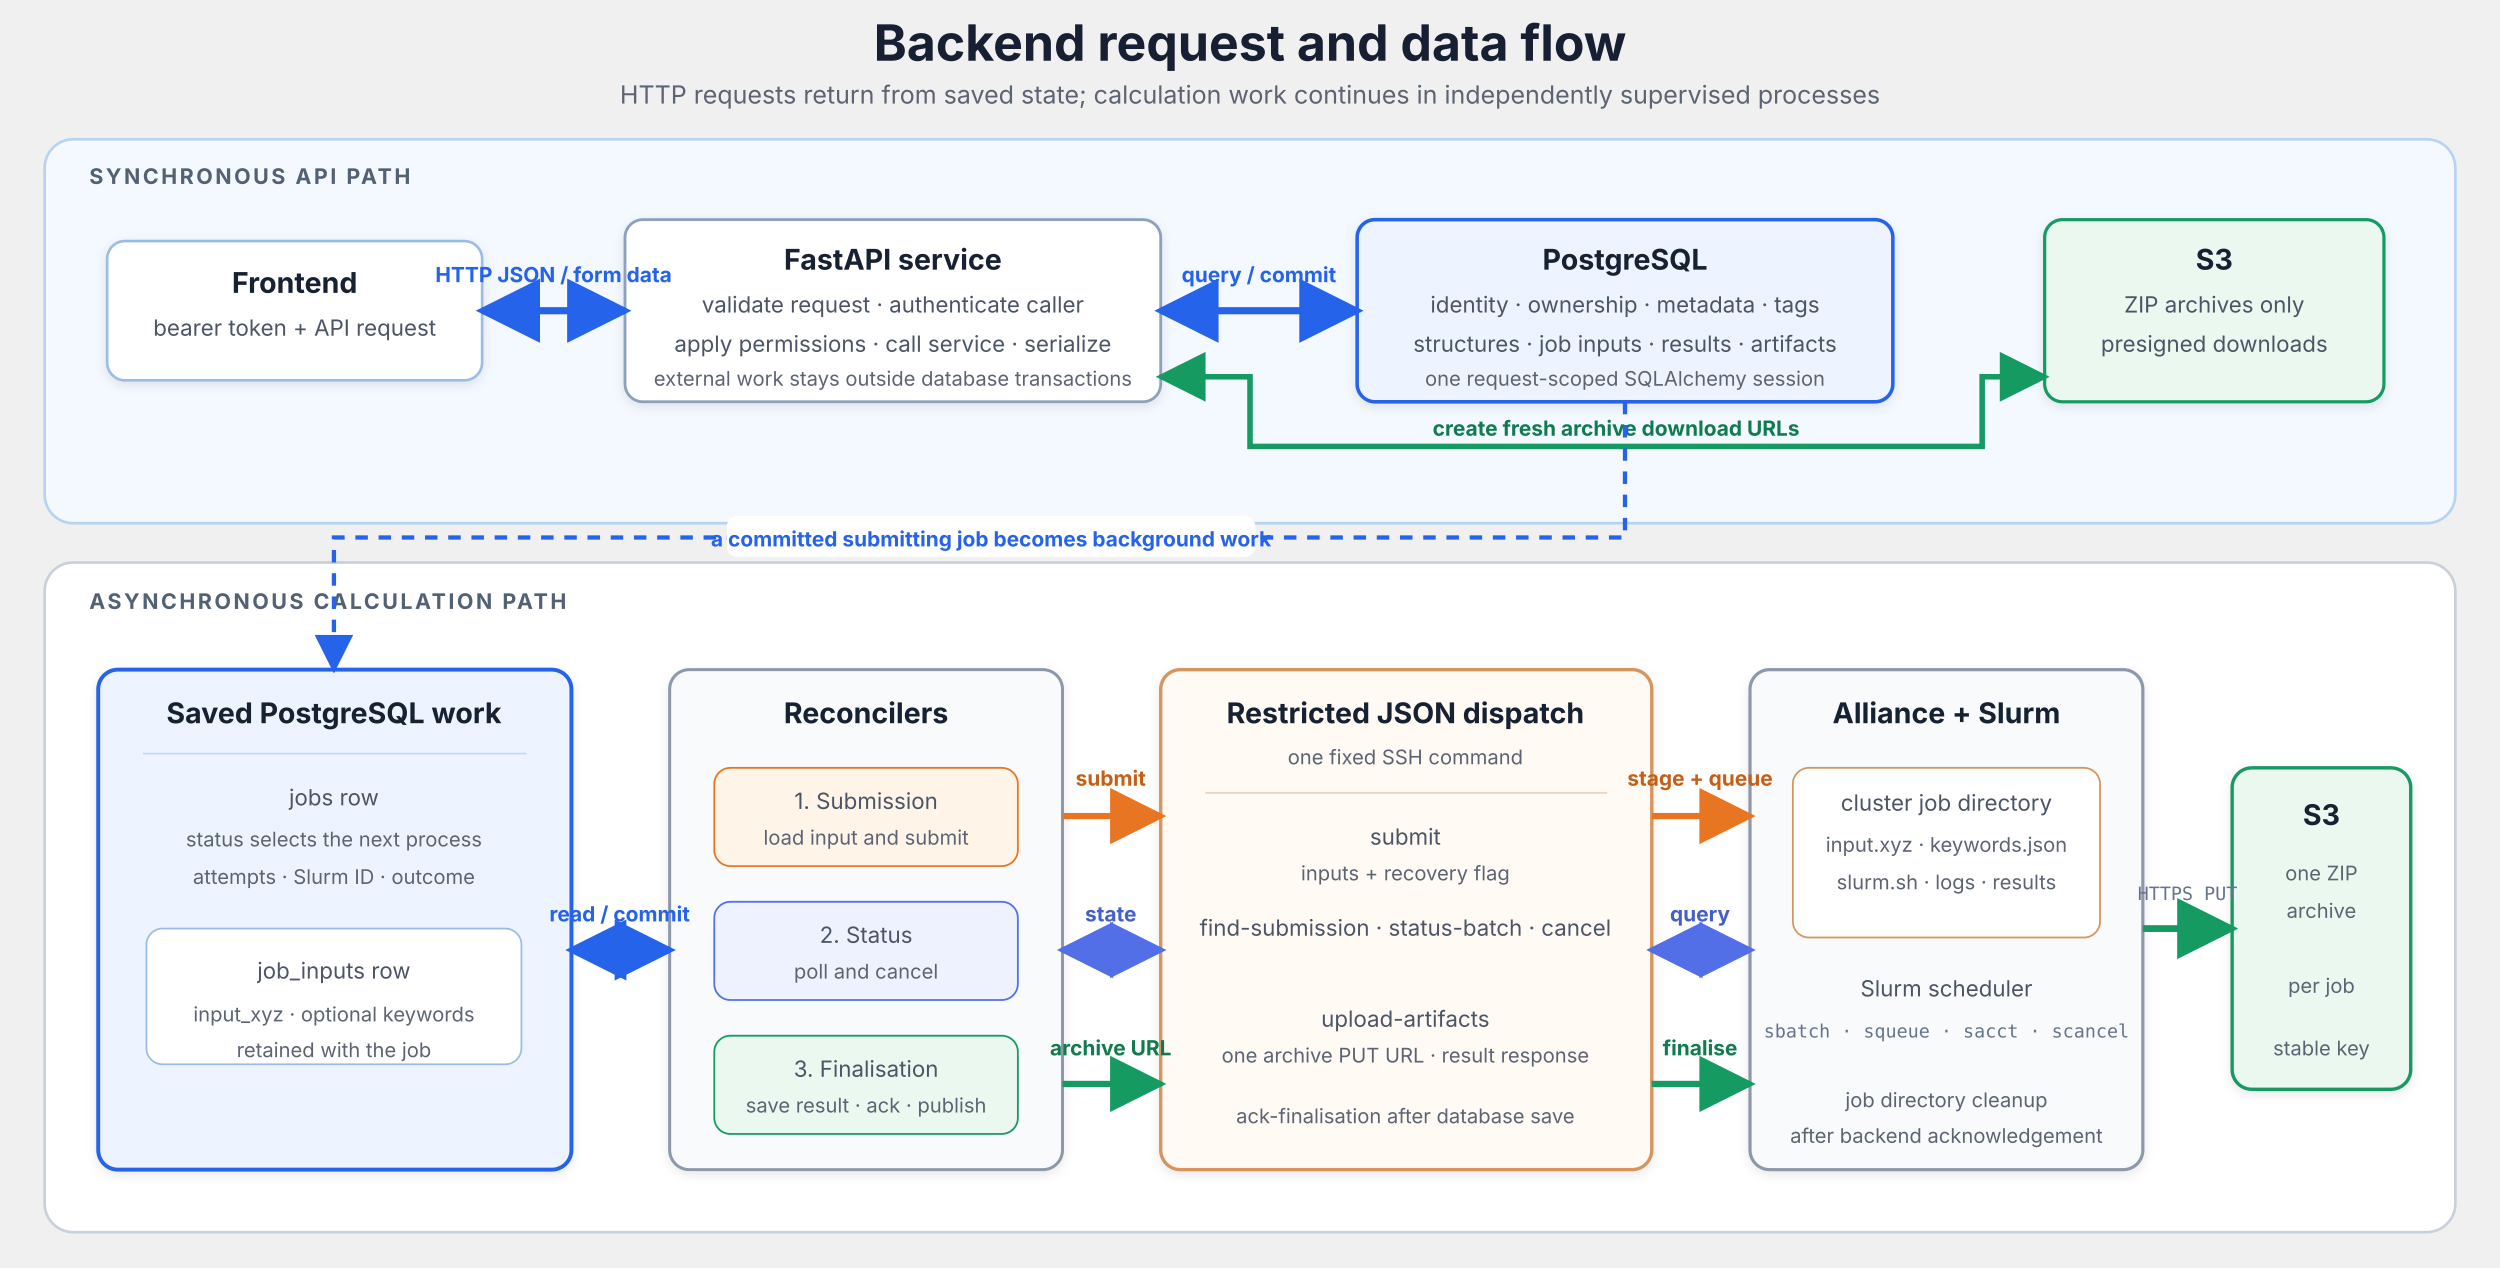
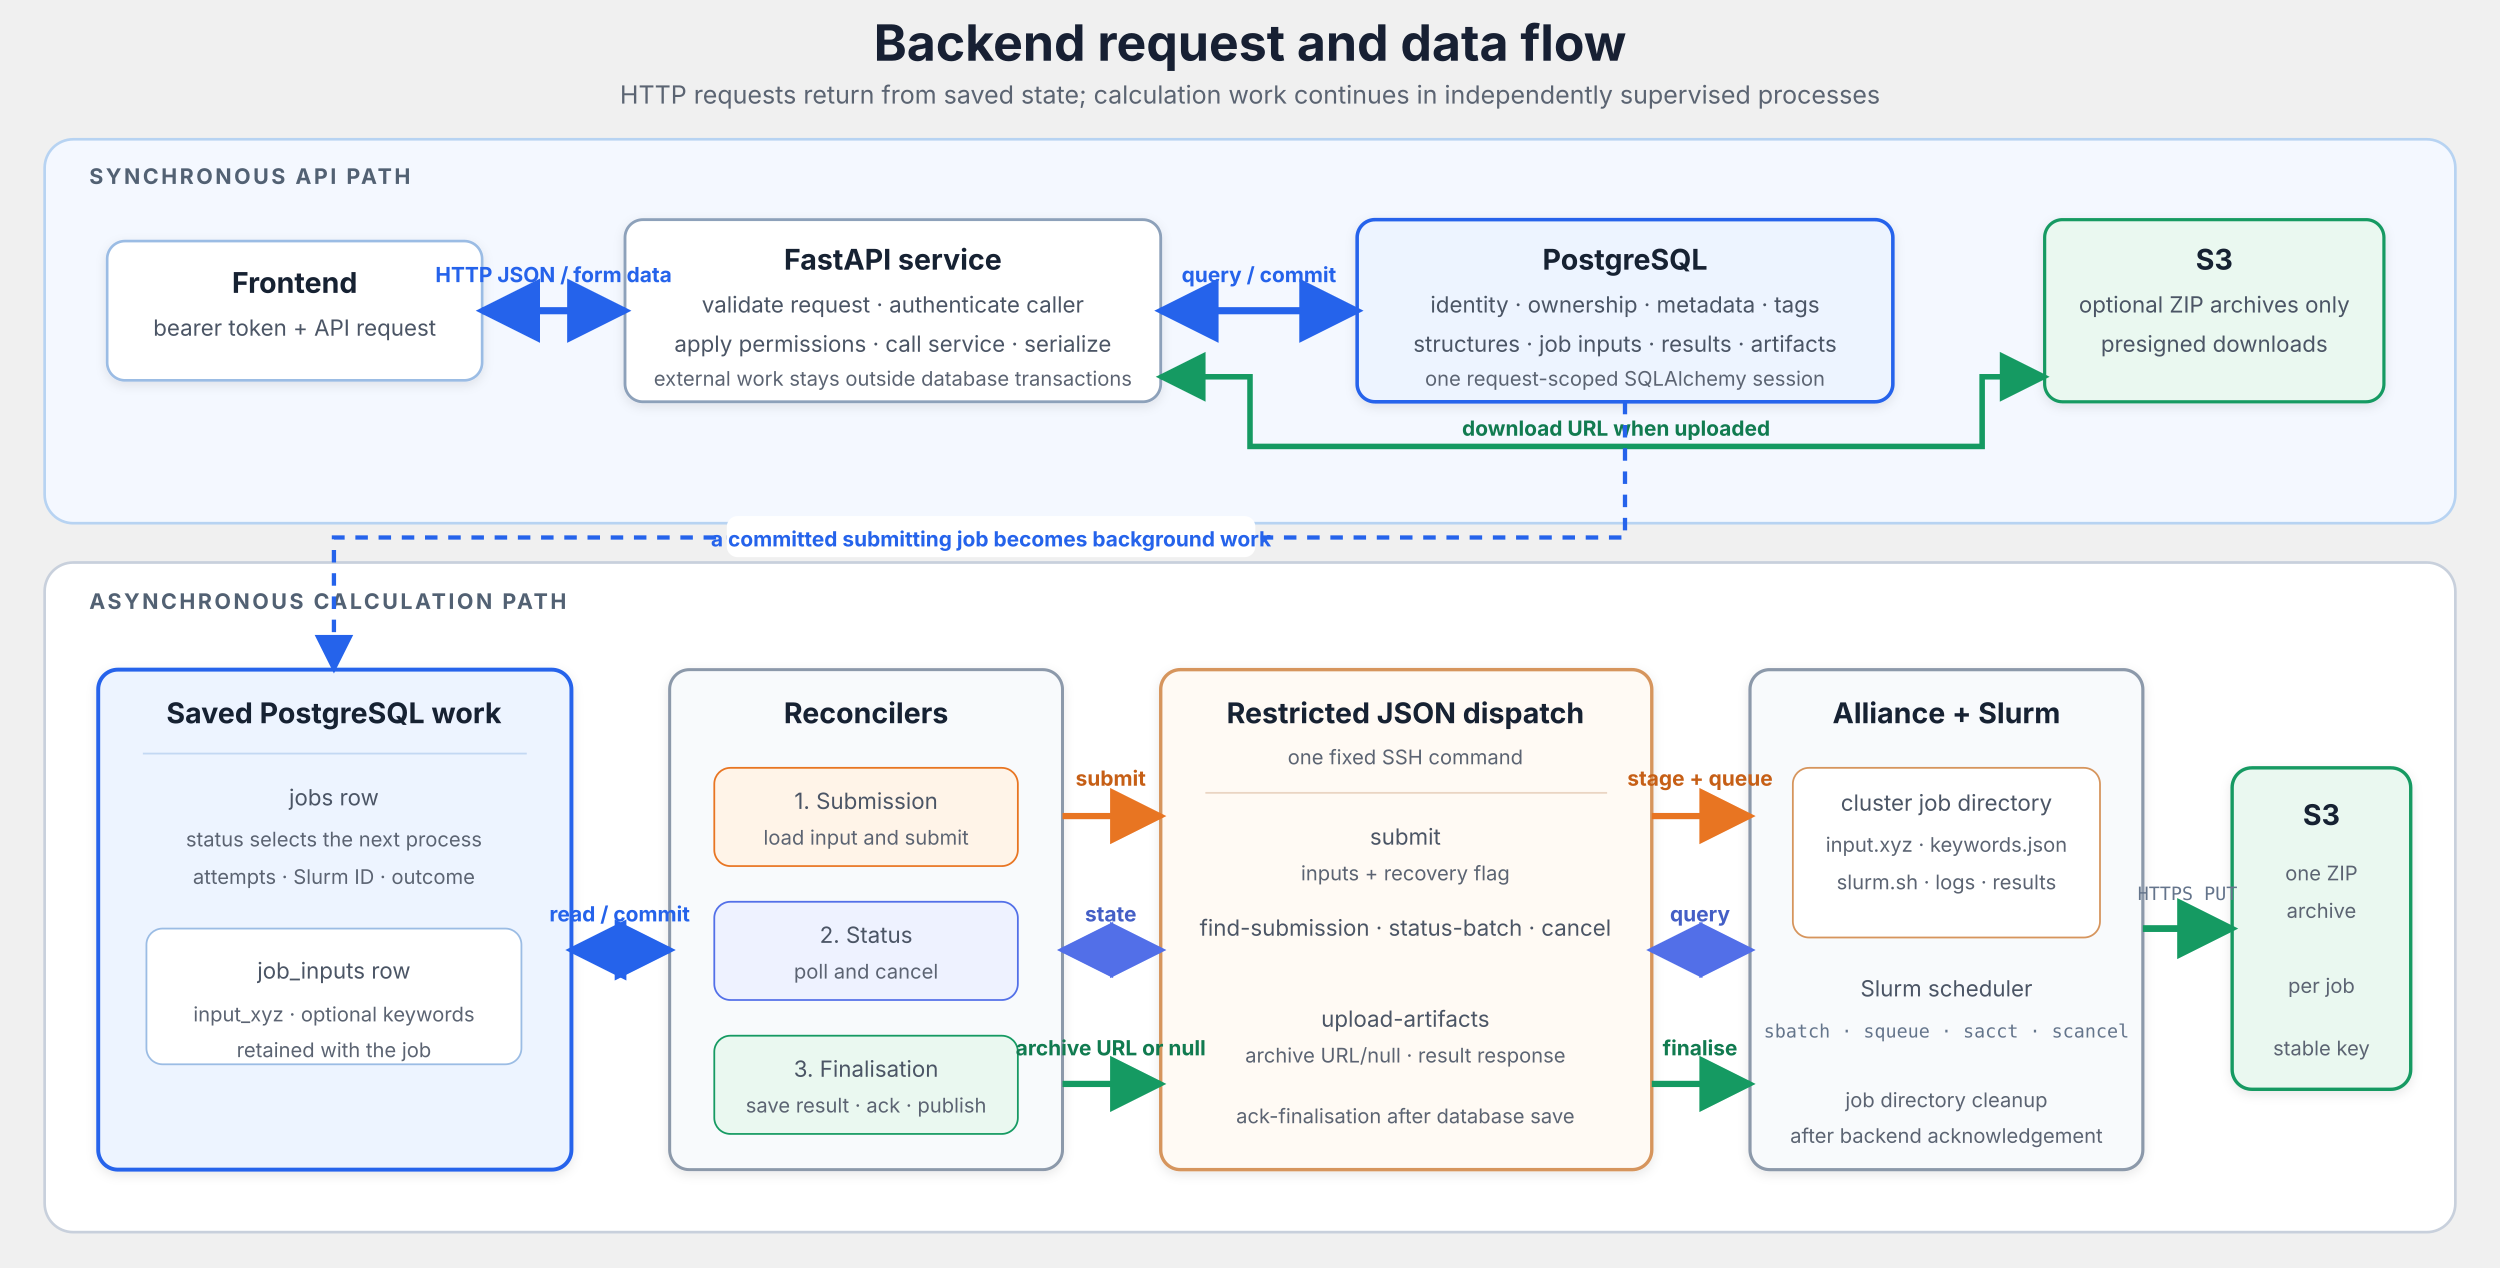
<svg xmlns="http://www.w3.org/2000/svg" viewBox="0 0 1400 710" role="img" aria-labelledby="title description">
  <defs>
    <filter id="shadow" x="-15%" y="-15%" width="130%" height="140%">
      <feDropShadow dx="0" dy="2" stdDeviation="3" flood-color="#0f172a" flood-opacity="0.09" />
    </filter>
    <marker id="arrow-blue" viewBox="0 0 10 10" refX="9" refY="5" markerWidth="9" markerHeight="9" orient="auto-start-reverse">
      <path d="M0,0 L10,5 L0,10 Z" fill="#2563eb" />
    </marker>
    <marker id="arrow-orange" viewBox="0 0 10 10" refX="9" refY="5" markerWidth="9" markerHeight="9" orient="auto-start-reverse">
      <path d="M0,0 L10,5 L0,10 Z" fill="#e87522" />
    </marker>
    <marker id="arrow-indigo" viewBox="0 0 10 10" refX="9" refY="5" markerWidth="9" markerHeight="9" orient="auto-start-reverse">
      <path d="M0,0 L10,5 L0,10 Z" fill="#526fe8" />
    </marker>
    <marker id="arrow-green" viewBox="0 0 10 10" refX="9" refY="5" markerWidth="9" markerHeight="9" orient="auto-start-reverse">
      <path d="M0,0 L10,5 L0,10 Z" fill="#159a62" />
    </marker>
  </defs>
  <style>
    text { font-family: Inter, ui-sans-serif, system-ui, -apple-system, BlinkMacSystemFont, "Segoe UI", sans-serif; fill: #172033; }
    .title { font-size: 28px; font-weight: 700; }
    .subtitle { font-size: 14px; fill: #5b6472; }
    .panel-title { font-size: 12px; font-weight: 700; letter-spacing: 1.4px; fill: #526173; }
    .node-title { font-size: 16px; font-weight: 700; }
    .node-body { font-size: 12.5px; fill: #4b5565; }
    .node-small { font-size: 11.3px; fill: #5b6472; }
    .action { font-size: 11.7px; font-weight: 700; }
    .command { font-family: ui-monospace, SFMono-Regular, Menlo, Consolas, monospace; font-size: 10.3px; fill: #64748b; }
    .blue { fill: #2563eb; }
    .orange { fill: #c65f16; }
    .indigo { fill: #445fc6; }
    .green { fill: #117b50; }
    .footer { font-size: 12.5px; font-weight: 600; fill: #526173; }
  </style>
  <text class="title" x="700" y="34" text-anchor="middle">Backend request and data flow</text>
  <text class="subtitle" x="700" y="58" text-anchor="middle">HTTP requests return from saved state; calculation work continues in independently supervised processes</text>
  <rect x="25" y="78" width="1350" height="215" rx="16" fill="#f4f8ff" stroke="#b7d3f2" stroke-width="1.5" />
  <text class="panel-title" x="50" y="103">SYNCHRONOUS API PATH</text>
  <g filter="url(#shadow)">
    <rect x="60" y="135" width="210" height="78" rx="10" fill="#ffffff" stroke="#9bbce4" stroke-width="1.5" />
    <text class="node-title" x="165" y="164" text-anchor="middle">Frontend</text>
    <text class="node-body" x="165" y="188" text-anchor="middle">bearer token + API request</text>
  </g>
  <g filter="url(#shadow)">
    <rect x="350" y="123" width="300" height="102" rx="10" fill="#ffffff" stroke="#8da1ba" stroke-width="1.6" />
    <text class="node-title" x="500" y="151" text-anchor="middle">FastAPI service</text>
    <text class="node-body" x="500" y="175" text-anchor="middle">validate request · authenticate caller</text>
    <text class="node-body" x="500" y="197" text-anchor="middle">apply permissions · call service · serialize</text>
    <text class="node-small" x="500" y="216" text-anchor="middle">external work stays outside database transactions</text>
  </g>
  <g filter="url(#shadow)">
    <rect x="760" y="123" width="300" height="102" rx="10" fill="#edf4ff" stroke="#2563eb" stroke-width="2" />
    <text class="node-title" x="910" y="151" text-anchor="middle">PostgreSQL</text>
    <text class="node-body" x="910" y="175" text-anchor="middle">identity · ownership · metadata · tags</text>
    <text class="node-body" x="910" y="197" text-anchor="middle">structures · job inputs · results · artifacts</text>
    <text class="node-small" x="910" y="216" text-anchor="middle">one request-scoped SQLAlchemy session</text>
  </g>
  <g filter="url(#shadow)">
    <rect x="1145" y="123" width="190" height="102" rx="10" fill="#eaf8f0" stroke="#159a62" stroke-width="1.8" />
    <text class="node-title" x="1240" y="151" text-anchor="middle">S3</text>
-     <text class="node-body" x="1240" y="175" text-anchor="middle">ZIP archives only</text>
+     <text class="node-body" x="1240" y="175" text-anchor="middle">optional ZIP archives only</text>
    <text class="node-body" x="1240" y="197" text-anchor="middle">presigned downloads</text>
  </g>
  <path d="M270 174 H350" fill="none" stroke="#2563eb" stroke-width="4" marker-start="url(#arrow-blue)" marker-end="url(#arrow-blue)" />
  <text class="action blue" x="310" y="158" text-anchor="middle">HTTP JSON / form data</text>
  <path d="M650 174 H760" fill="none" stroke="#2563eb" stroke-width="4" marker-start="url(#arrow-blue)" marker-end="url(#arrow-blue)" />
  <text class="action blue" x="705" y="158" text-anchor="middle">query / commit</text>
  <path d="M650 211 H700 V250 H1110 V211 H1145" fill="none" stroke="#159a62" stroke-width="3.1" marker-start="url(#arrow-green)" marker-end="url(#arrow-green)" />
-   <text class="action green" x="905" y="244" text-anchor="middle">create fresh archive download URLs</text>
+   <text class="action green" x="905" y="244" text-anchor="middle">download URL when uploaded</text>
  <rect x="25" y="315" width="1350" height="375" rx="16" fill="#ffffff" stroke="#c8d0dc" stroke-width="1.5" />
  <text class="panel-title" x="50" y="341">ASYNCHRONOUS CALCULATION PATH</text>
  <g filter="url(#shadow)">
    <rect x="55" y="375" width="265" height="280" rx="11" fill="#edf4ff" stroke="#2563eb" stroke-width="2.2" />
    <text class="node-title" x="187" y="405" text-anchor="middle">Saved PostgreSQL work</text>
    <line x1="80" y1="422" x2="295" y2="422" stroke="#c3d8f3" />
    <text class="node-body" x="187" y="451" text-anchor="middle">jobs row</text>
    <text class="node-small" x="187" y="474" text-anchor="middle">status selects the next process</text>
    <text class="node-small" x="187" y="495" text-anchor="middle">attempts · Slurm ID · outcome</text>
    <rect x="82" y="520" width="210" height="76" rx="9" fill="#ffffff" stroke="#9bbce4" />
    <text class="node-body" x="187" y="548" text-anchor="middle">job_inputs row</text>
    <text class="node-small" x="187" y="572" text-anchor="middle">input_xyz · optional keywords</text>
    <text class="node-small" x="187" y="592" text-anchor="middle">retained with the job</text>
  </g>
  <g filter="url(#shadow)">
    <rect x="375" y="375" width="220" height="280" rx="11" fill="#f8fafc" stroke="#8c99aa" stroke-width="1.7" />
    <text class="node-title" x="485" y="405" text-anchor="middle">Reconcilers</text>
    <rect x="400" y="430" width="170" height="55" rx="9" fill="#fff4e8" stroke="#e87522" />
    <text class="node-body" x="485" y="453" text-anchor="middle">1. Submission</text>
    <text class="node-small" x="485" y="473" text-anchor="middle">load input and submit</text>
    <rect x="400" y="505" width="170" height="55" rx="9" fill="#eef2ff" stroke="#526fe8" />
    <text class="node-body" x="485" y="528" text-anchor="middle">2. Status</text>
    <text class="node-small" x="485" y="548" text-anchor="middle">poll and cancel</text>
    <rect x="400" y="580" width="170" height="55" rx="9" fill="#eaf8f0" stroke="#159a62" />
    <text class="node-body" x="485" y="603" text-anchor="middle">3. Finalisation</text>
    <text class="node-small" x="485" y="623" text-anchor="middle">save result · ack · publish</text>
  </g>
  <g filter="url(#shadow)">
    <rect x="650" y="375" width="275" height="280" rx="11" fill="#fffaf4" stroke="#d6955d" stroke-width="1.9" />
    <text class="node-title" x="787" y="405" text-anchor="middle">Restricted JSON dispatch</text>
    <text class="node-small" x="787" y="428" text-anchor="middle">one fixed SSH command</text>
    <line x1="675" y1="444" x2="900" y2="444" stroke="#ead5c3" />
    <text class="node-body" x="787" y="473" text-anchor="middle">submit</text>
    <text class="node-small" x="787" y="493" text-anchor="middle">inputs + recovery flag</text>
    <text class="node-body" x="787" y="524" text-anchor="middle">find-submission · status-batch · cancel</text>
    <text class="node-body" x="787" y="575" text-anchor="middle">upload-artifacts</text>
-     <text class="node-small" x="787" y="595" text-anchor="middle">one archive PUT URL · result response</text>
+     <text class="node-small" x="787" y="595" text-anchor="middle">archive URL/null · result response</text>
    <text class="node-small" x="787" y="629" text-anchor="middle">ack-finalisation after database save</text>
  </g>
  <g filter="url(#shadow)">
    <rect x="980" y="375" width="220" height="280" rx="11" fill="#f8fafc" stroke="#8c99aa" stroke-width="1.8" />
    <text class="node-title" x="1090" y="405" text-anchor="middle">Alliance + Slurm</text>
    <rect x="1004" y="430" width="172" height="95" rx="9" fill="#ffffff" stroke="#d6955d" />
    <text class="node-body" x="1090" y="454" text-anchor="middle">cluster job directory</text>
    <text class="node-small" x="1090" y="477" text-anchor="middle">input.xyz · keywords.json</text>
    <text class="node-small" x="1090" y="498" text-anchor="middle">slurm.sh · logs · results</text>
    <text class="node-body" x="1090" y="558" text-anchor="middle">Slurm scheduler</text>
    <text class="command" x="1090" y="581" text-anchor="middle">sbatch · squeue · sacct · scancel</text>
    <text class="node-small" x="1090" y="620" text-anchor="middle">job directory cleanup</text>
    <text class="node-small" x="1090" y="640" text-anchor="middle">after backend acknowledgement</text>
  </g>
  <g filter="url(#shadow)">
    <rect x="1250" y="430" width="100" height="180" rx="11" fill="#eaf8f0" stroke="#159a62" stroke-width="1.9" />
    <text class="node-title" x="1300" y="462" text-anchor="middle">S3</text>
    <text class="node-small" x="1300" y="493" text-anchor="middle">one ZIP</text>
    <text class="node-small" x="1300" y="514" text-anchor="middle">archive</text>
    <text class="node-small" x="1300" y="556" text-anchor="middle">per job</text>
    <text class="node-small" x="1300" y="591" text-anchor="middle">stable key</text>
  </g>
  <path d="M320 532 H375" fill="none" stroke="#2563eb" stroke-width="3.8" marker-start="url(#arrow-blue)" marker-end="url(#arrow-blue)" />
  <text class="action blue" x="347" y="516" text-anchor="middle">read / commit</text>
  <path d="M595 457 H650" fill="none" stroke="#e87522" stroke-width="3.5" marker-end="url(#arrow-orange)" />
  <text class="action orange" x="622" y="440" text-anchor="middle">submit</text>
  <path d="M925 457 H980" fill="none" stroke="#e87522" stroke-width="3.5" marker-end="url(#arrow-orange)" />
  <text class="action orange" x="952" y="440" text-anchor="middle">stage + queue</text>
  <path d="M595 532 H650" fill="none" stroke="#526fe8" stroke-width="3.5" marker-start="url(#arrow-indigo)" marker-end="url(#arrow-indigo)" />
  <text class="action indigo" x="622" y="516" text-anchor="middle">state</text>
  <path d="M925 532 H980" fill="none" stroke="#526fe8" stroke-width="3.5" marker-start="url(#arrow-indigo)" marker-end="url(#arrow-indigo)" />
  <text class="action indigo" x="952" y="516" text-anchor="middle">query</text>
  <path d="M595 607 H650" fill="none" stroke="#159a62" stroke-width="3.5" marker-end="url(#arrow-green)" />
-   <text class="action green" x="622" y="591" text-anchor="middle">archive URL</text>
+   <text class="action green" x="622" y="591" text-anchor="middle">archive URL or null</text>
  <path d="M925 607 H980" fill="none" stroke="#159a62" stroke-width="3.5" marker-end="url(#arrow-green)" />
  <text class="action green" x="952" y="591" text-anchor="middle">finalise</text>
  <path d="M1200 520 H1250" fill="none" stroke="#159a62" stroke-width="3.8" marker-end="url(#arrow-green)" />
  <text class="command" x="1225" y="504" text-anchor="middle">HTTPS PUT</text>
  <path d="M910 225 V301 H187 V375" fill="none" stroke="#2563eb" stroke-width="2.4" stroke-dasharray="7 6" marker-end="url(#arrow-blue)" />
  <rect x="407" y="289" width="296" height="23" rx="6" fill="#ffffff" />
  <text class="action blue" x="555" y="306" text-anchor="middle">a committed submitting job becomes background work</text>
</svg>
